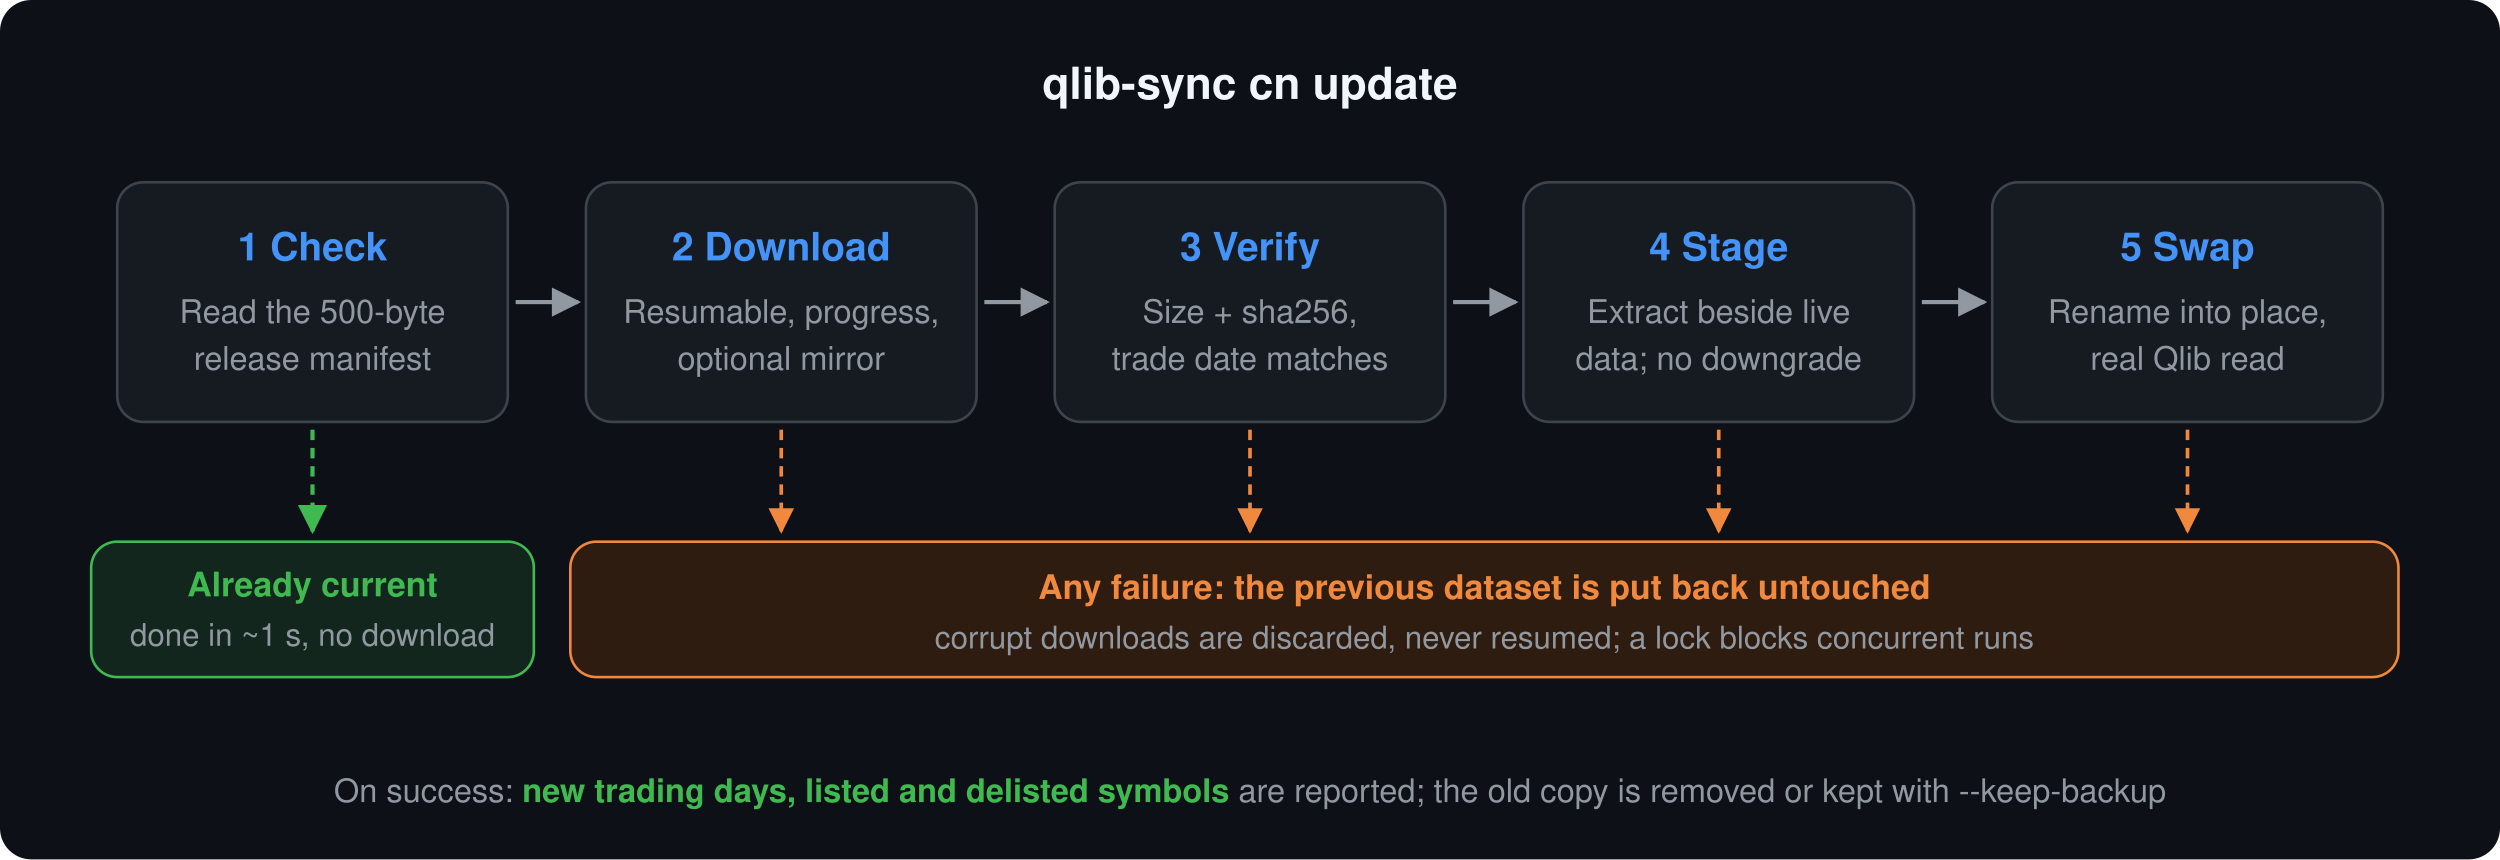
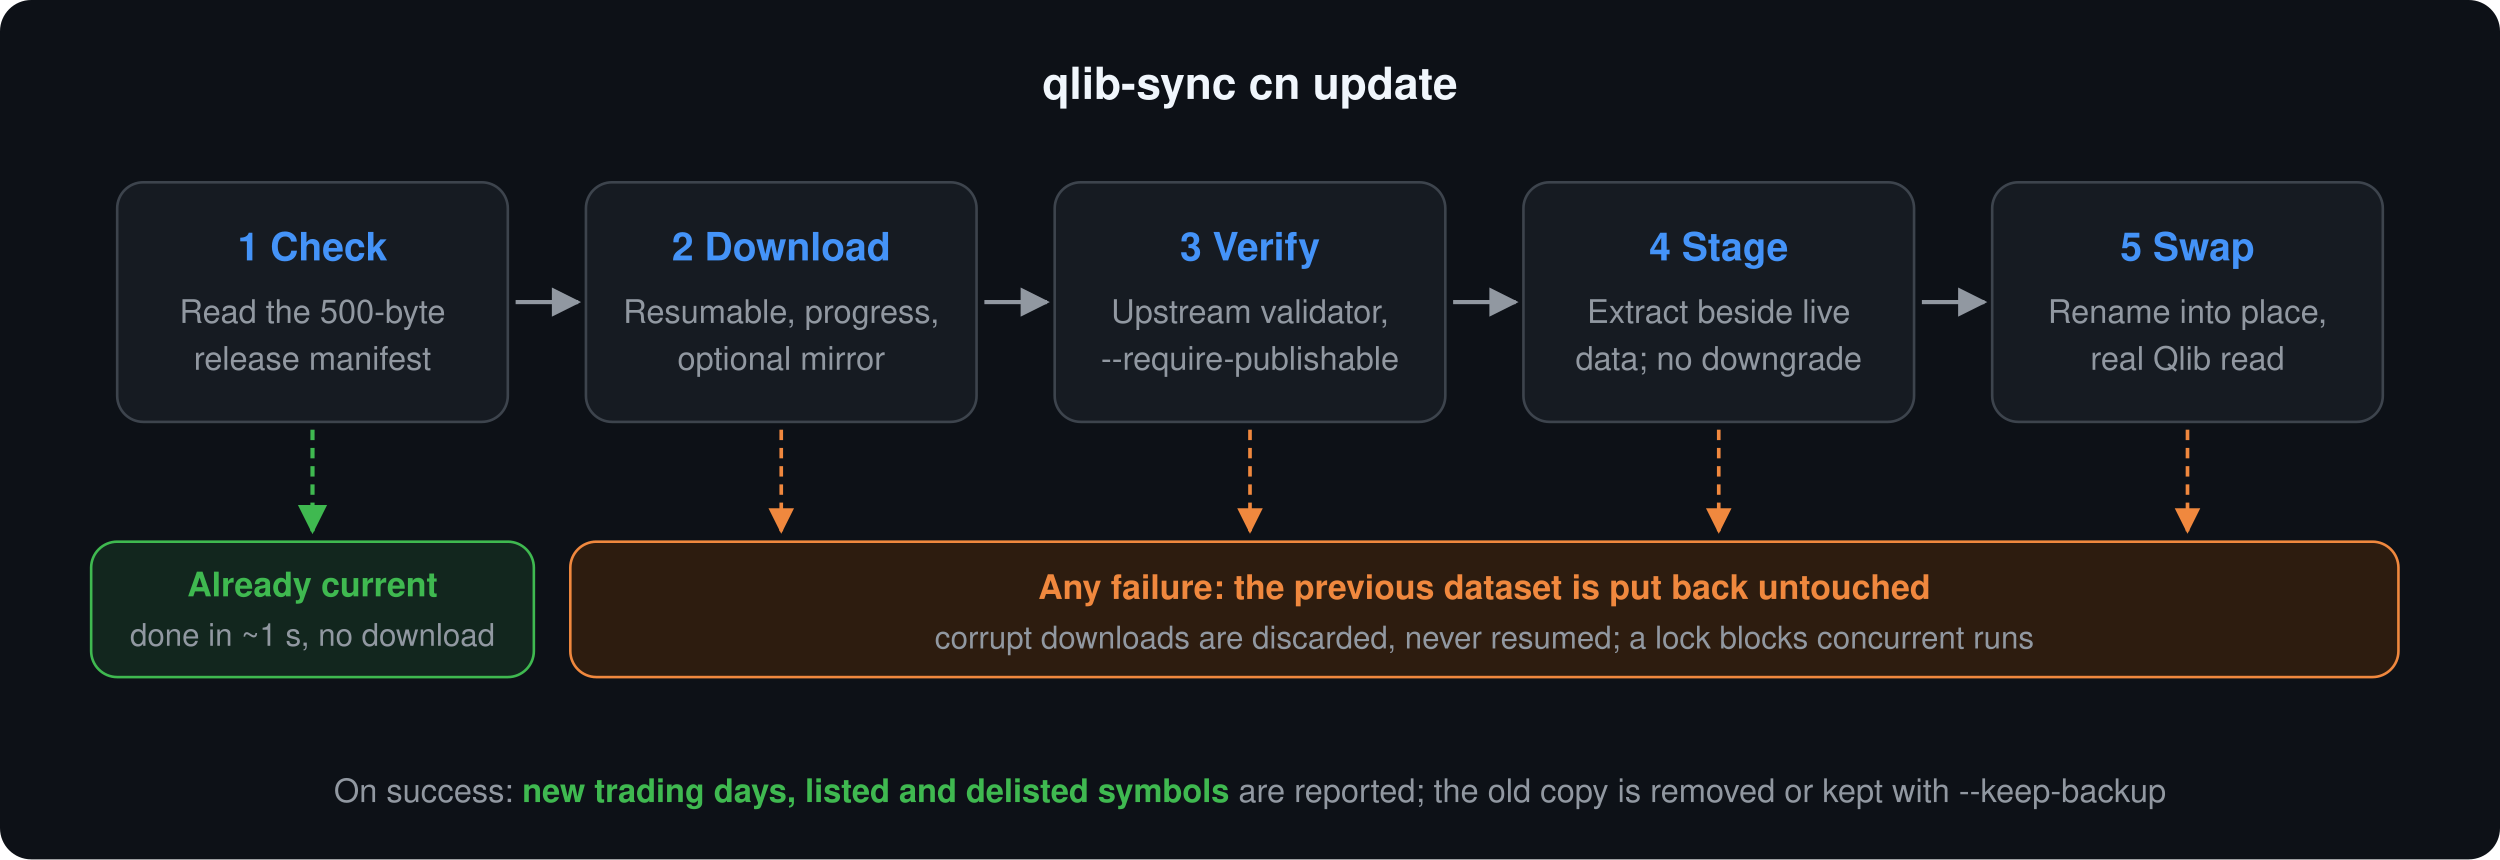
<svg xmlns="http://www.w3.org/2000/svg" viewBox="0 0 960 330" width="960" height="330" font-family="-apple-system, BlinkMacSystemFont, 'Segoe UI', Helvetica, Arial, sans-serif" role="img" aria-label="qlib-sync update flow">
  <defs>
    <marker id="a" viewBox="0 0 10 10" refX="9" refY="5" markerWidth="7" markerHeight="7" orient="auto">
      <path d="M0,0 L10,5 L0,10 z" fill="#9198a1" />
    </marker>
    <marker id="w" viewBox="0 0 10 10" refX="9" refY="5" markerWidth="7" markerHeight="7" orient="auto">
      <path d="M0,0 L10,5 L0,10 z" fill="#f0883e" />
    </marker>
    <marker id="g" viewBox="0 0 10 10" refX="9" refY="5" markerWidth="7" markerHeight="7" orient="auto">
      <path d="M0,0 L10,5 L0,10 z" fill="#3fb950" />
    </marker>
  </defs>
  <rect width="960" height="330" rx="12" fill="#0d1117" />
  <text x="480" y="38" text-anchor="middle" font-size="17" font-weight="600" fill="#f0f6fc">qlib-sync cn update</text>
  <rect x="45" y="70" width="150" height="92" rx="10" fill="#161b22" stroke="#3d444d" />
  <text x="120.0" y="100" text-anchor="middle" font-size="15" font-weight="600" fill="#4493f8">1  Check</text>
  <text x="120.0" y="124" text-anchor="middle" font-size="12.5" fill="#9198a1">Read the 500-byte</text>
  <text x="120.0" y="142" text-anchor="middle" font-size="12.5" fill="#9198a1">release manifest</text>
  <rect x="225" y="70" width="150" height="92" rx="10" fill="#161b22" stroke="#3d444d" />
  <text x="300.0" y="100" text-anchor="middle" font-size="15" font-weight="600" fill="#4493f8">2  Download</text>
  <text x="300.0" y="124" text-anchor="middle" font-size="12.5" fill="#9198a1">Resumable, progress,</text>
  <text x="300.0" y="142" text-anchor="middle" font-size="12.5" fill="#9198a1">optional mirror</text>
  <line x1="198" y1="116.0" x2="222" y2="116.0" stroke="#9198a1" stroke-width="1.6" marker-end="url(#a)" />
  <rect x="405" y="70" width="150" height="92" rx="10" fill="#161b22" stroke="#3d444d" />
  <text x="480.0" y="100" text-anchor="middle" font-size="15" font-weight="600" fill="#4493f8">3  Verify</text>
-   <text x="480.0" y="124" text-anchor="middle" font-size="12.5" fill="#9198a1">Size + sha256,</text>
-   <text x="480.0" y="142" text-anchor="middle" font-size="12.5" fill="#9198a1">trade date matches</text>
+   <text x="480.0" y="124" text-anchor="middle" font-size="12.5" fill="#9198a1">Upstream validator,</text>
+   <text x="480.0" y="142" text-anchor="middle" font-size="12.5" fill="#9198a1">--require-publishable</text>
  <line x1="378" y1="116.0" x2="402" y2="116.0" stroke="#9198a1" stroke-width="1.6" marker-end="url(#a)" />
  <rect x="585" y="70" width="150" height="92" rx="10" fill="#161b22" stroke="#3d444d" />
  <text x="660.0" y="100" text-anchor="middle" font-size="15" font-weight="600" fill="#4493f8">4  Stage</text>
  <text x="660.0" y="124" text-anchor="middle" font-size="12.5" fill="#9198a1">Extract beside live</text>
  <text x="660.0" y="142" text-anchor="middle" font-size="12.5" fill="#9198a1">data; no downgrade</text>
  <line x1="558" y1="116.0" x2="582" y2="116.0" stroke="#9198a1" stroke-width="1.6" marker-end="url(#a)" />
  <rect x="765" y="70" width="150" height="92" rx="10" fill="#161b22" stroke="#3d444d" />
  <text x="840.0" y="100" text-anchor="middle" font-size="15" font-weight="600" fill="#4493f8">5  Swap</text>
  <text x="840.0" y="124" text-anchor="middle" font-size="12.5" fill="#9198a1">Rename into place,</text>
  <text x="840.0" y="142" text-anchor="middle" font-size="12.5" fill="#9198a1">real Qlib read</text>
  <line x1="738" y1="116.0" x2="762" y2="116.0" stroke="#9198a1" stroke-width="1.6" marker-end="url(#a)" />
  <line x1="120.0" y1="165" x2="120.0" y2="204" stroke="#3fb950" stroke-width="1.6" stroke-dasharray="4 3" marker-end="url(#g)" />
  <rect x="35" y="208" width="170" height="52" rx="10" fill="#12261e" stroke="#3fb950" />
  <text x="120.0" y="229" text-anchor="middle" font-size="13" font-weight="600" fill="#3fb950">Already current</text>
  <text x="120.0" y="248" text-anchor="middle" font-size="12" fill="#9198a1">done in ~1 s, no download</text>
  <line x1="300.0" y1="165" x2="300.0" y2="204" stroke="#f0883e" stroke-width="1.4" stroke-dasharray="4 3" marker-end="url(#w)" />
  <line x1="480.0" y1="165" x2="480.0" y2="204" stroke="#f0883e" stroke-width="1.4" stroke-dasharray="4 3" marker-end="url(#w)" />
  <line x1="660.0" y1="165" x2="660.0" y2="204" stroke="#f0883e" stroke-width="1.4" stroke-dasharray="4 3" marker-end="url(#w)" />
  <line x1="840.0" y1="165" x2="840.0" y2="204" stroke="#f0883e" stroke-width="1.4" stroke-dasharray="4 3" marker-end="url(#w)" />
  <rect x="219" y="208" width="702" height="52" rx="10" fill="#2d1c0f" stroke="#f0883e" />
  <text x="570.0" y="230" text-anchor="middle" font-size="13" font-weight="600" fill="#f0883e">Any failure: the previous dataset is put back untouched</text>
  <text x="570.0" y="249" text-anchor="middle" font-size="12" fill="#9198a1">corrupt downloads are discarded, never resumed; a lock blocks concurrent runs</text>
  <text x="480" y="308" text-anchor="middle" font-size="12.5" fill="#9198a1">On success: <tspan fill="#3fb950" font-weight="600">new trading days, listed and delisted symbols</tspan> are reported; the old copy is removed or kept with --keep-backup</text>
</svg>
